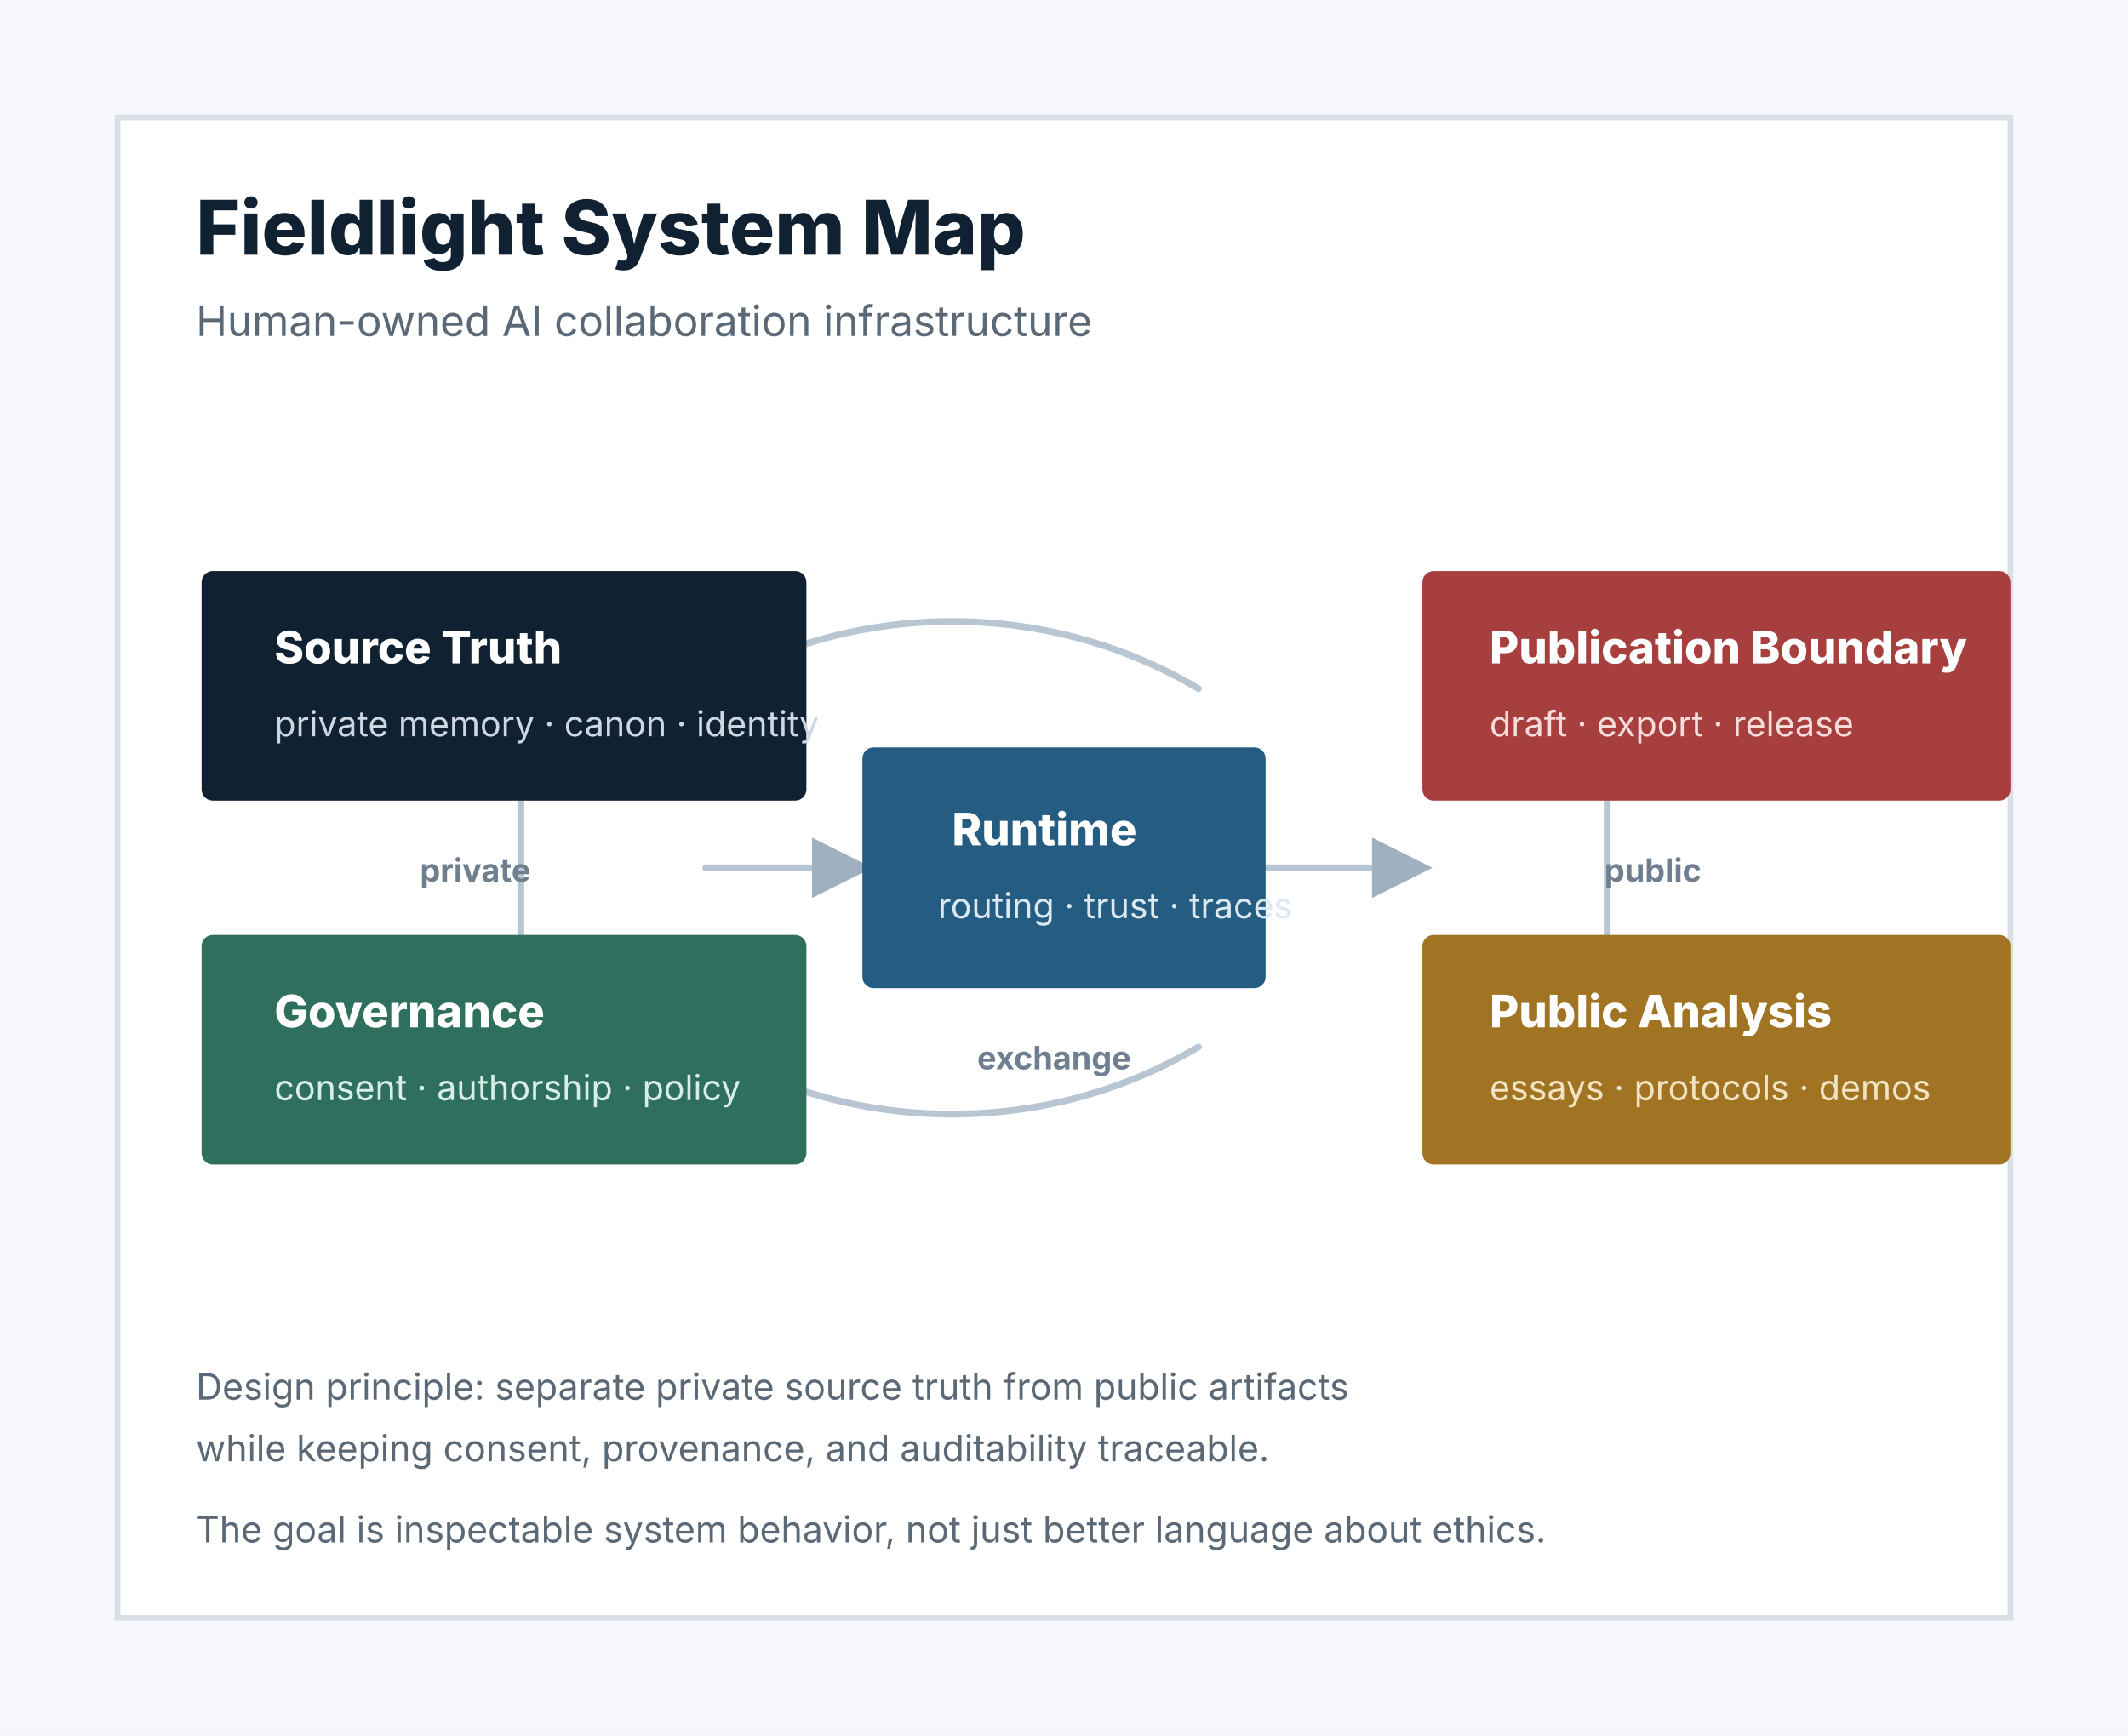
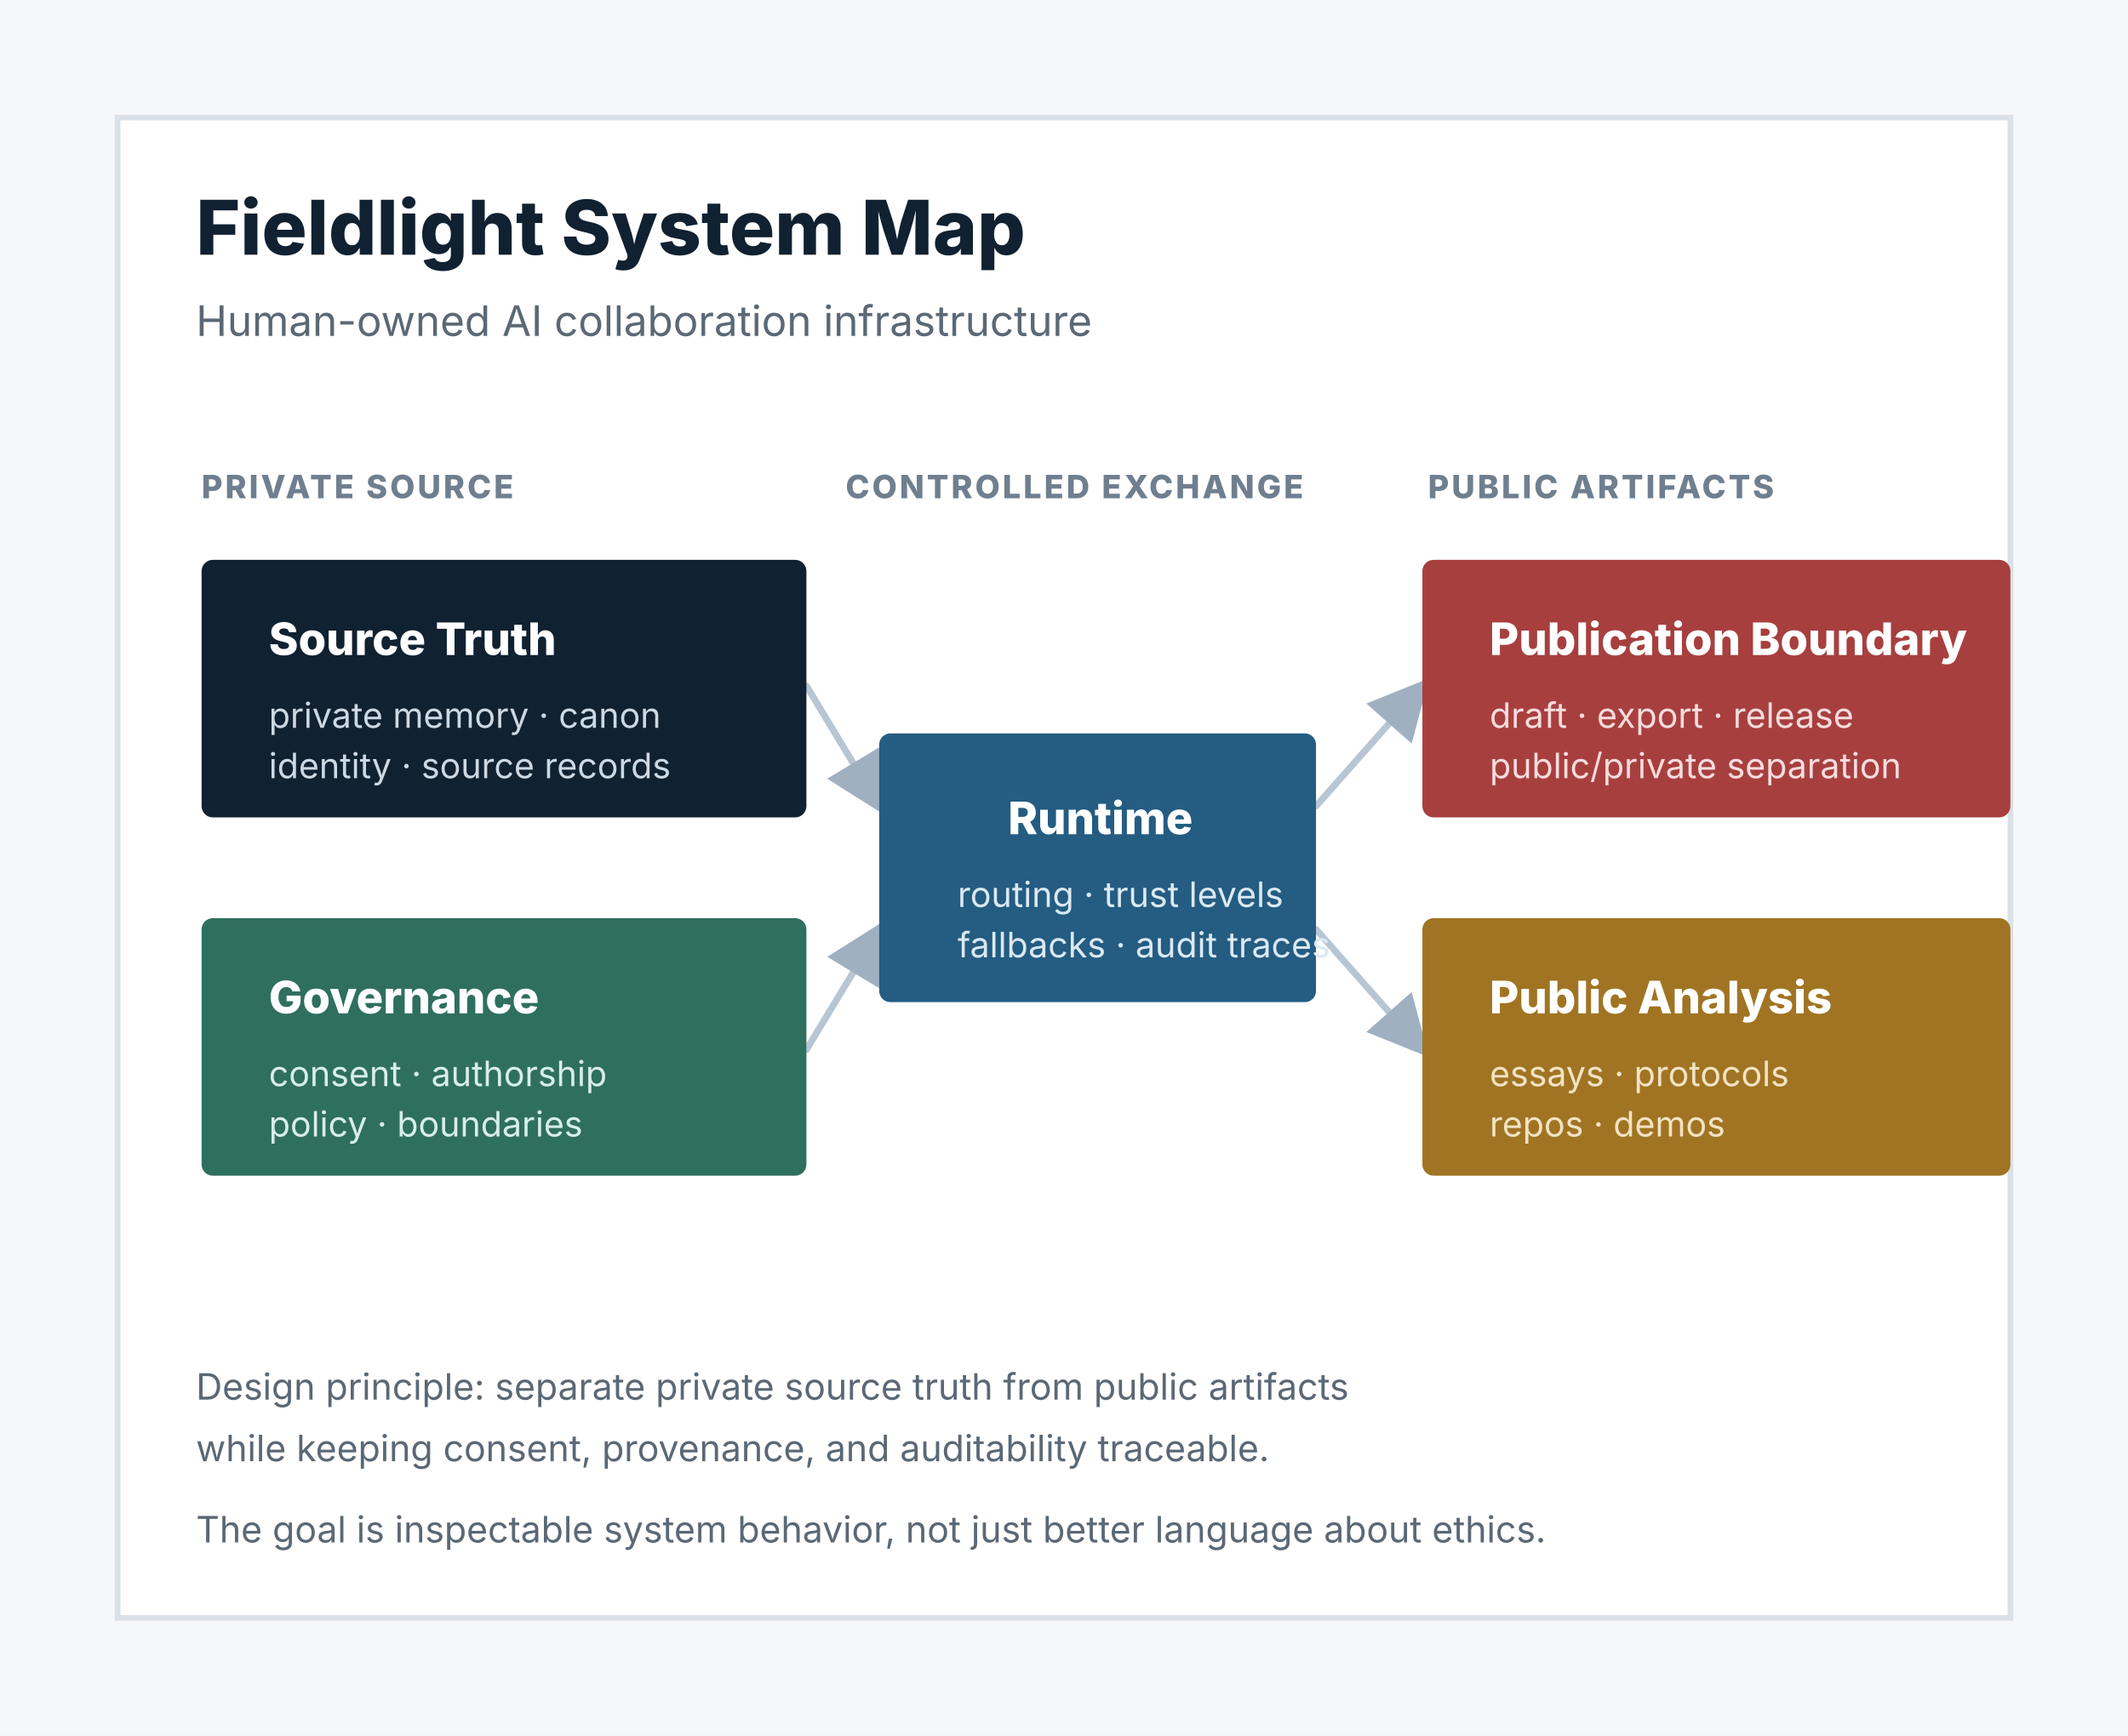
<svg xmlns="http://www.w3.org/2000/svg" viewBox="0 0 760 620" role="img" aria-labelledby="title desc">
  <rect width="760" height="620" fill="#f5f7fa" />
  <rect x="42" y="42" width="676" height="536" fill="#ffffff" stroke="#d9e0e7" stroke-width="2" />
  <g font-family="Inter, Arial, sans-serif" letter-spacing="0">
    <text x="70" y="91" fill="#102131" font-size="27" font-weight="800">Fieldlight System Map</text>
    <text x="70" y="120" fill="#5b6875" font-size="15">Human-owned AI collaboration infrastructure</text>
  </g>
  <defs>
    <marker id="arrow" markerWidth="9" markerHeight="9" refX="7.5" refY="4.5" orient="auto" markerUnits="strokeWidth">
      <path d="M0,0 L9,4.5 L0,9 Z" fill="#9fb0c1" />
    </marker>
  </defs>
+   <g font-family="Inter, Arial, sans-serif" font-size="11.5" font-weight="800" fill="#6f7f8f" letter-spacing="0.08em">
+     <text x="72" y="178">PRIVATE SOURCE</text>
+     <text x="302" y="178">CONTROLLED EXCHANGE</text>
+     <text x="510" y="178">PUBLIC ARTIFACTS</text>
+   </g>
  <g fill="none" stroke="#b8c6d3" stroke-width="2.4" stroke-linecap="round" stroke-linejoin="round">
-     <path d="M252 246 C306 214 374 214 428 246" />
-     <path d="M252 374 C306 406 374 406 428 374" />
-     <path d="M186 268 L186 352" />
-     <path d="M574 268 L574 352" />
-     <path d="M252 310 L308 310" marker-end="url(#arrow)" />
-     <path d="M452 310 L508 310" marker-end="url(#arrow)" />
+     <path d="M288 245 L314 288" marker-end="url(#arrow)" />
+     <path d="M288 375 L314 332" marker-end="url(#arrow)" />
+     <path d="M470 288 L508 245" marker-end="url(#arrow)" />
+     <path d="M470 332 L508 375" marker-end="url(#arrow)" />
  </g>
  <g font-family="Inter, Arial, sans-serif">
    <g>
-       <rect x="72" y="204" width="216" height="82" rx="4" fill="#102131" />
-       <text x="98" y="237" fill="#ffffff" font-size="16" font-weight="800">Source Truth</text>
-       <text x="98" y="263" fill="#cdd8e3" font-size="12.5">private memory · canon · identity</text>
+       <rect x="72" y="200" width="216" height="92" rx="4" fill="#102131" />
+       <text x="96" y="234" fill="#ffffff" font-size="16" font-weight="800">Source Truth</text>
+       <text x="96" y="260" fill="#cdd8e3" font-size="12.5">private memory · canon</text>
+       <text x="96" y="278" fill="#cdd8e3" font-size="12.5">identity · source records</text>
    </g>
    <g>
-       <rect x="72" y="334" width="216" height="82" rx="4" fill="#2f6f5e" />
-       <text x="98" y="367" fill="#ffffff" font-size="16" font-weight="800">Governance</text>
-       <text x="98" y="393" fill="#d8eee8" font-size="12.5">consent · authorship · policy</text>
+       <rect x="72" y="328" width="216" height="92" rx="4" fill="#2f6f5e" />
+       <text x="96" y="362" fill="#ffffff" font-size="16" font-weight="800">Governance</text>
+       <text x="96" y="388" fill="#d8eee8" font-size="12.5">consent · authorship</text>
+       <text x="96" y="406" fill="#d8eee8" font-size="12.5">policy · boundaries</text>
    </g>
    <g>
-       <rect x="308" y="267" width="144" height="86" rx="4" fill="#245c82" />
-       <text x="340" y="302" fill="#ffffff" font-size="16" font-weight="800">Runtime</text>
-       <text x="335" y="328" fill="#dbe9f2" font-size="12.5">routing · trust · traces</text>
+       <rect x="314" y="262" width="156" height="96" rx="4" fill="#245c82" />
+       <text x="360" y="298" fill="#ffffff" font-size="16" font-weight="800">Runtime</text>
+       <text x="342" y="324" fill="#dbe9f2" font-size="12.5">routing · trust levels</text>
+       <text x="342" y="342" fill="#dbe9f2" font-size="12.5">fallbacks · audit traces</text>
    </g>
    <g>
-       <rect x="508" y="204" width="210" height="82" rx="4" fill="#a83f3f" />
-       <text x="532" y="237" fill="#ffffff" font-size="16" font-weight="800">Publication Boundary</text>
-       <text x="532" y="263" fill="#f7dcdc" font-size="12.5">draft · export · release</text>
+       <rect x="508" y="200" width="210" height="92" rx="4" fill="#a83f3f" />
+       <text x="532" y="234" fill="#ffffff" font-size="16" font-weight="800">Publication Boundary</text>
+       <text x="532" y="260" fill="#f7dcdc" font-size="12.5">draft · export · release</text>
+       <text x="532" y="278" fill="#f7dcdc" font-size="12.5">public/private separation</text>
    </g>
    <g>
-       <rect x="508" y="334" width="210" height="82" rx="4" fill="#a07422" />
-       <text x="532" y="367" fill="#ffffff" font-size="16" font-weight="800">Public Analysis</text>
-       <text x="532" y="393" fill="#f2e3c4" font-size="12.5">essays · protocols · demos</text>
+       <rect x="508" y="328" width="210" height="92" rx="4" fill="#a07422" />
+       <text x="532" y="362" fill="#ffffff" font-size="16" font-weight="800">Public Analysis</text>
+       <text x="532" y="388" fill="#f2e3c4" font-size="12.5">essays · protocols</text>
+       <text x="532" y="406" fill="#f2e3c4" font-size="12.5">repos · demos</text>
    </g>
-   </g>
-   <g font-family="Inter, Arial, sans-serif" font-size="11.5" font-weight="700" fill="#6f7f8f">
-     <text x="150" y="315">private</text>
-     <text x="349" y="382">exchange</text>
-     <text x="573" y="315">public</text>
  </g>
  <g font-family="Inter, Arial, sans-serif" font-size="13" fill="#5b6875">
    <text x="70" y="500">Design principle: separate private source truth from public artifacts</text>
    <text x="70" y="522">while keeping consent, provenance, and auditability traceable.</text>
    <text x="70" y="551">The goal is inspectable system behavior, not just better language about ethics.</text>
  </g>
</svg>
